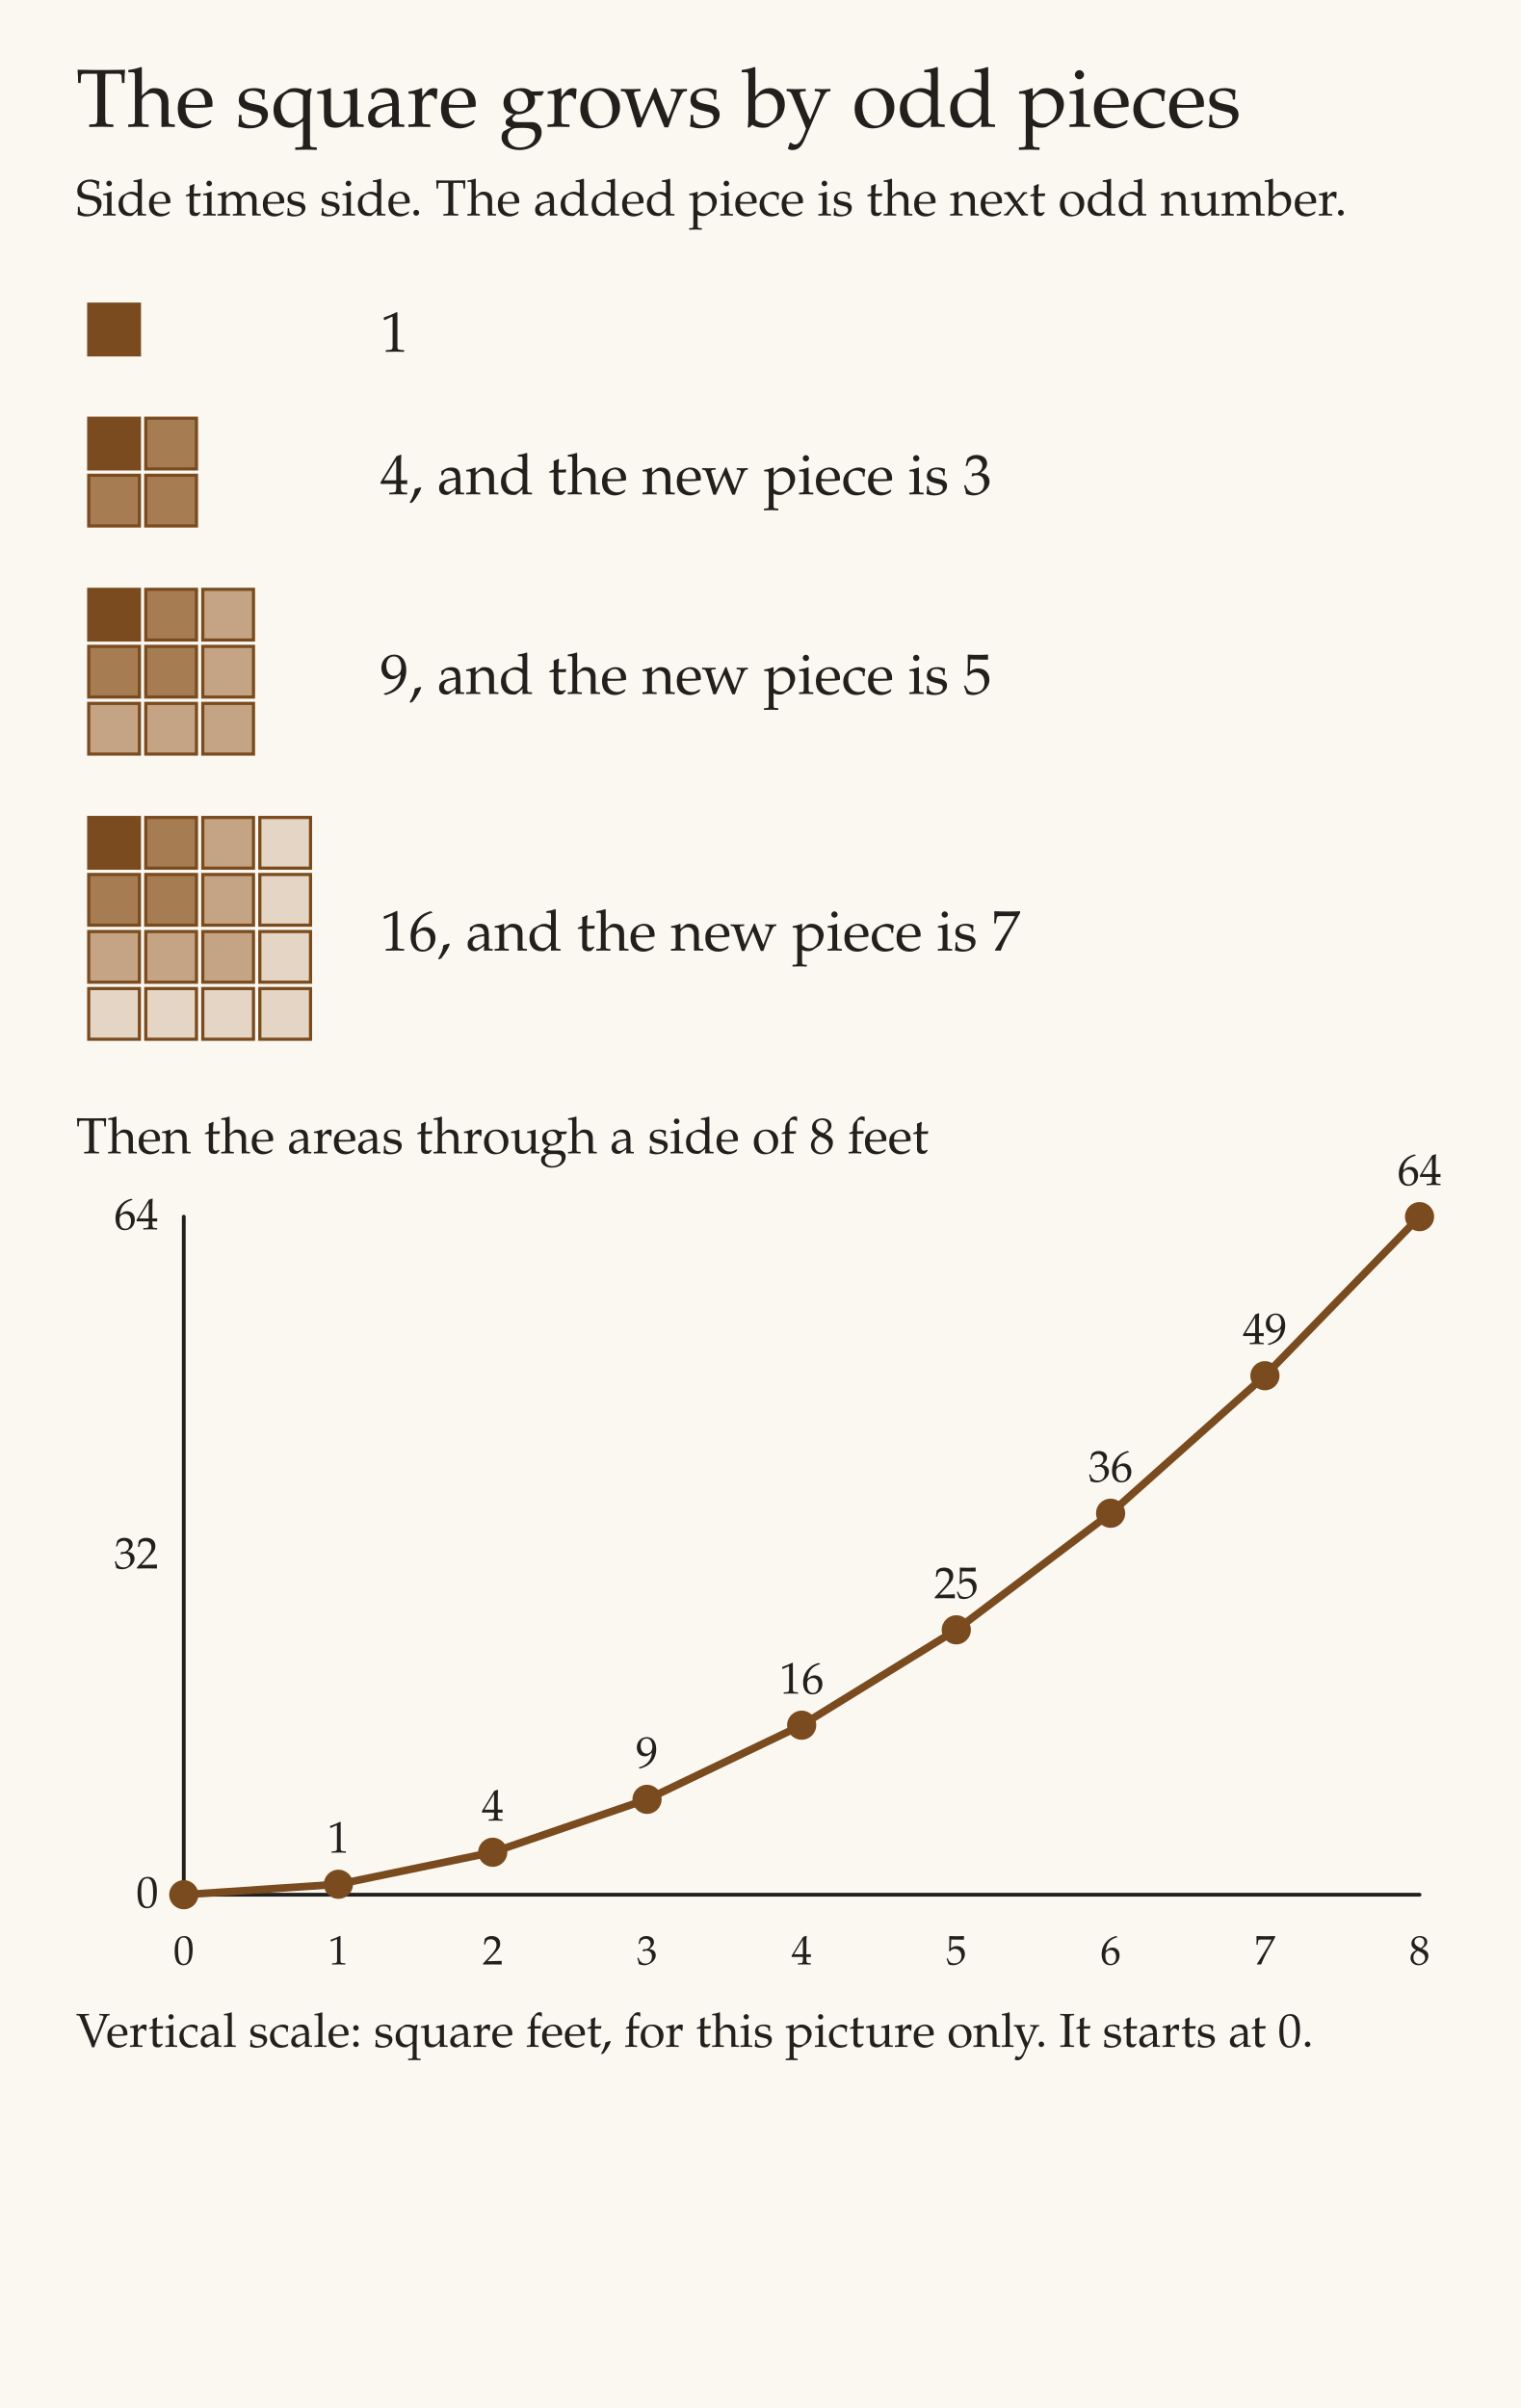
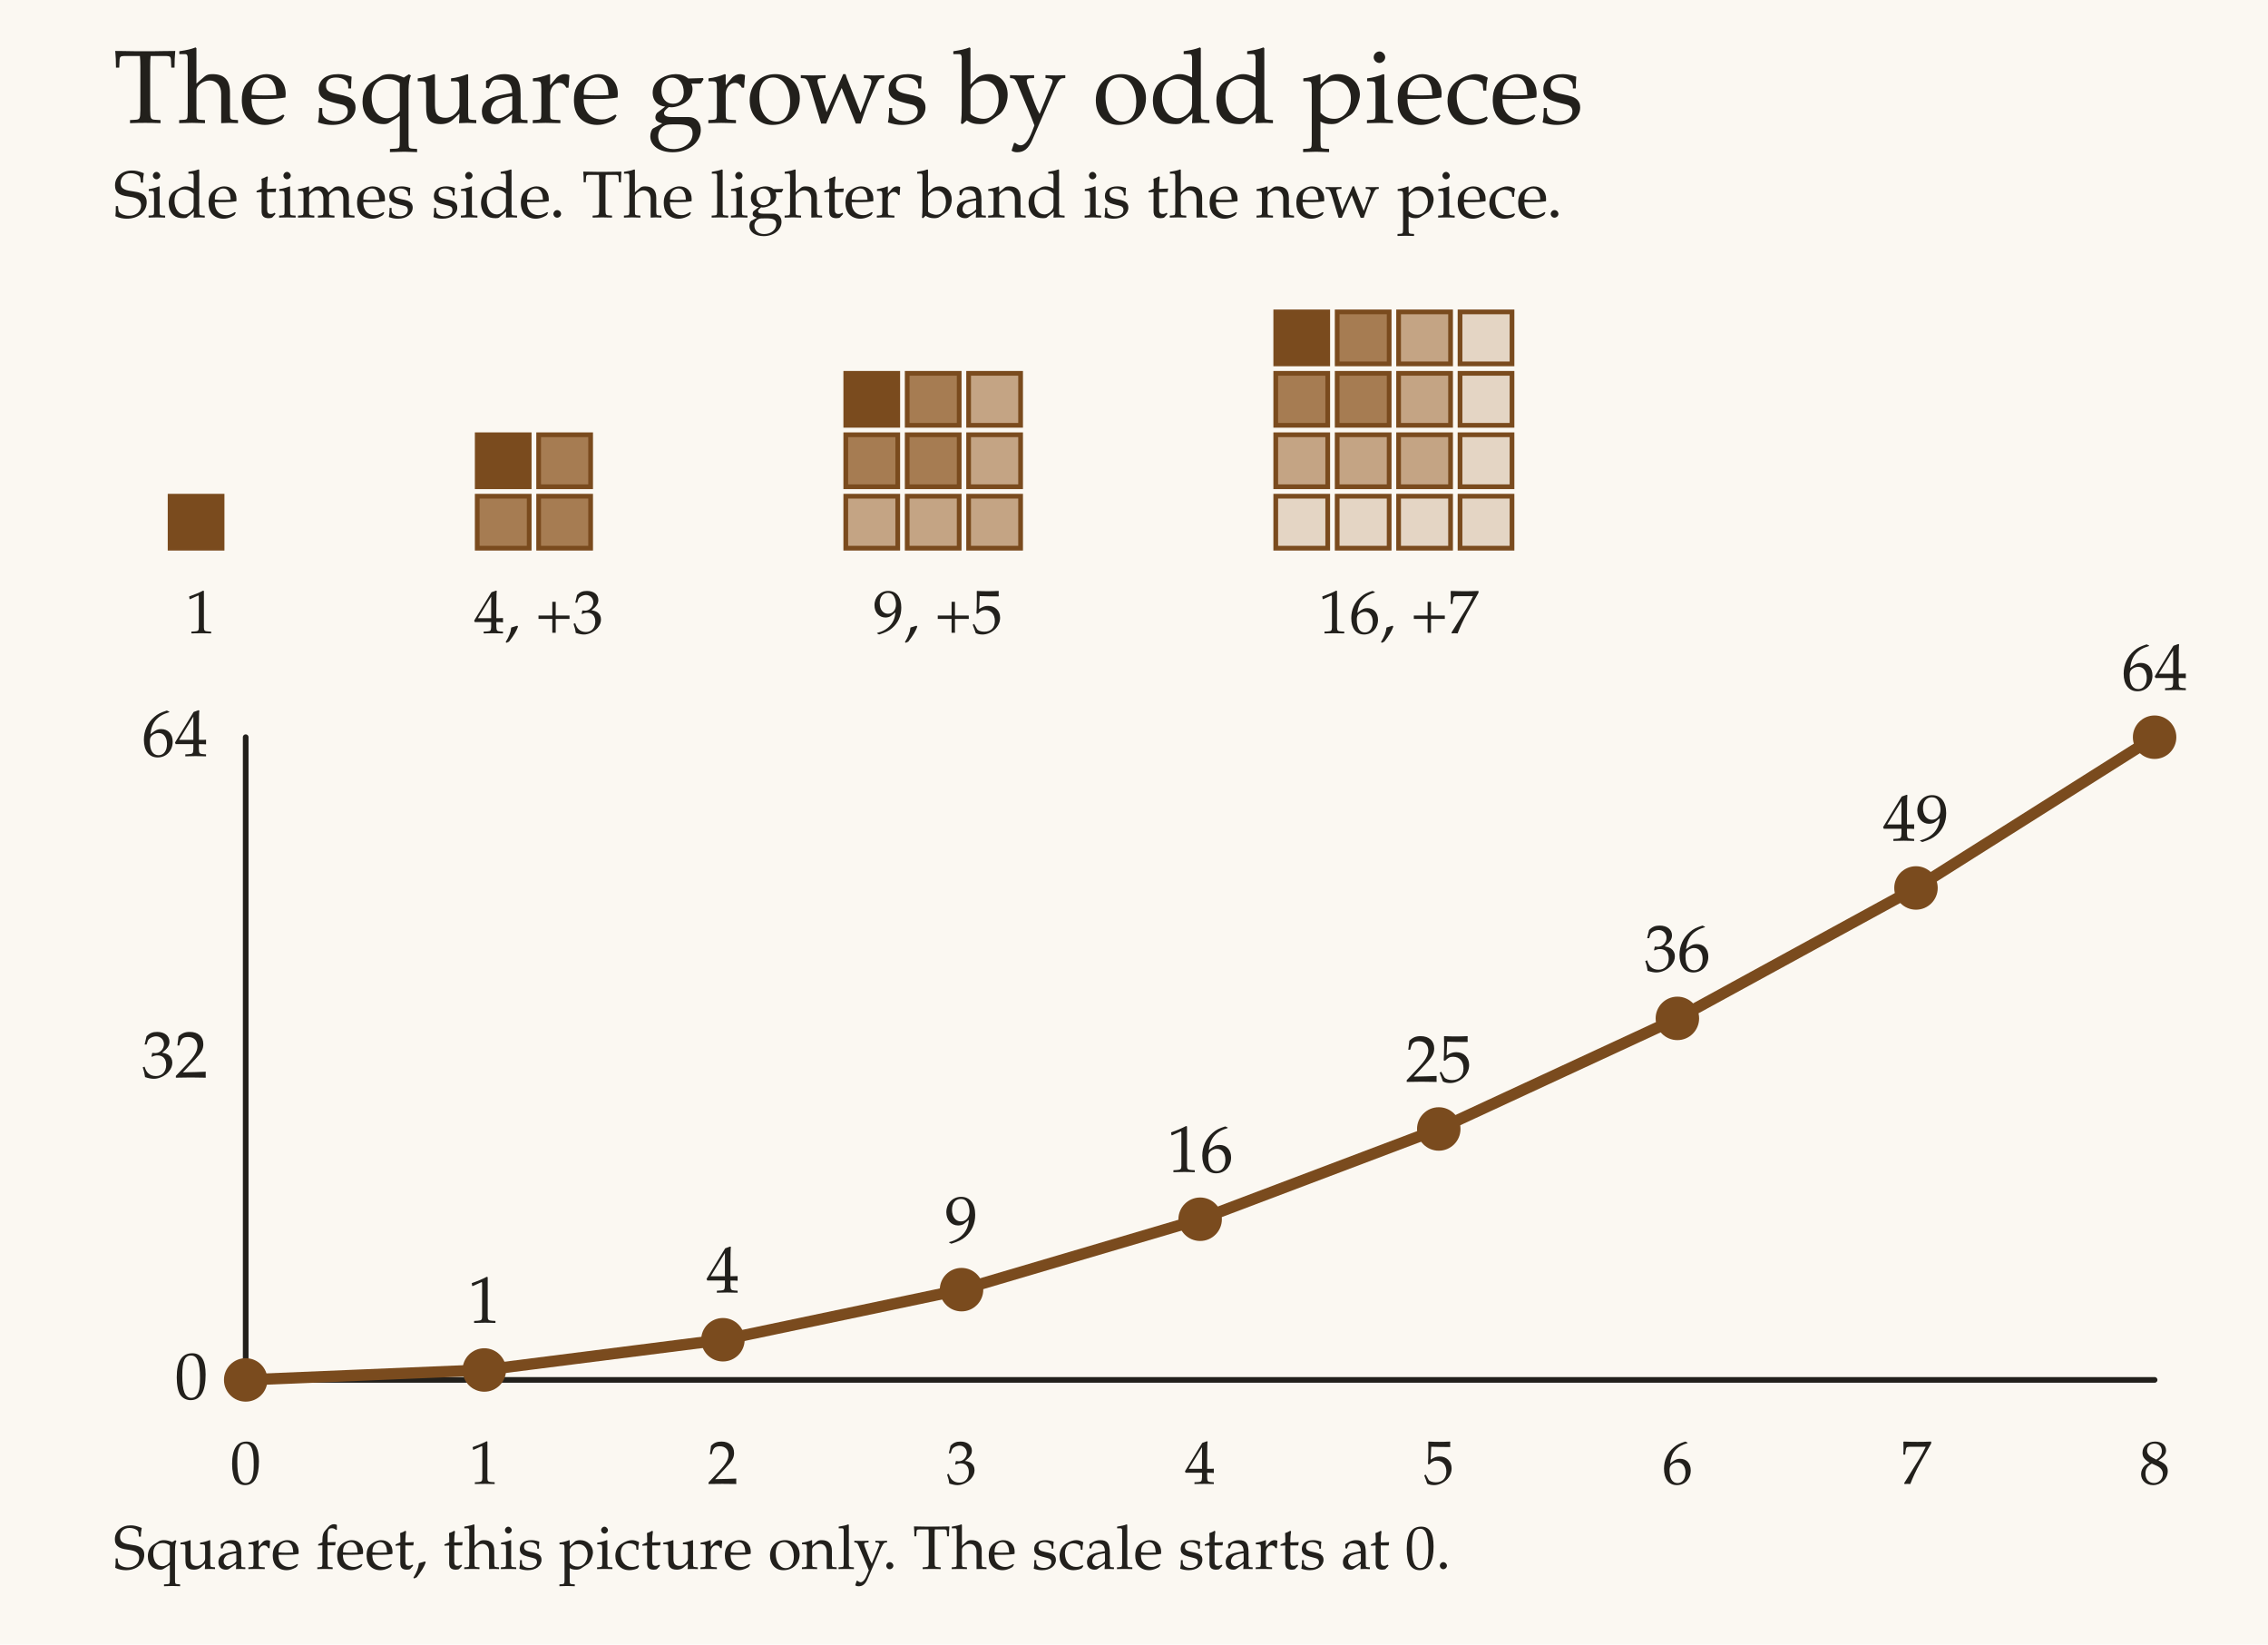
- <svg xmlns="http://www.w3.org/2000/svg" width="480" height="760" viewBox="0 0 480 760" role="img" aria-labelledby="t d">
-   <rect width="480" height="760" fill="#fbf8f2" />
+ <svg xmlns="http://www.w3.org/2000/svg" width="480" height="348" viewBox="0 0 480 348" role="img" aria-labelledby="t d">
+   <rect width="480" height="348" fill="#fbf8f2" />
  <style>text { font-family: Georgia, 'Iowan Old Style', Palatino, 'Palatino Linotype', serif; fill: #22201c; }</style>
-   <text x="24.0" y="40.0" font-size="26" fill="#22201c" text-anchor="start">The square grows by odd pieces</text>
-   <text x="24.0" y="68.0" font-size="16" fill="#6b645a" text-anchor="start">Side times side. The added piece is the next odd number.</text>
-   <rect x="28" y="96" width="16" height="16" fill="#7a4b1e" stroke="#7a4b1e" stroke-width="1" />
-   <text x="120.0" y="111.0" font-size="18" fill="#22201c" text-anchor="start">1</text>
-   <rect x="28" y="132" width="16" height="16" fill="#7a4b1e" stroke="#7a4b1e" stroke-width="1" />
-   <rect x="46" y="132" width="16" height="16" fill="#a67c52" stroke="#7a4b1e" stroke-width="1" />
-   <rect x="28" y="150" width="16" height="16" fill="#a67c52" stroke="#7a4b1e" stroke-width="1" />
-   <rect x="46" y="150" width="16" height="16" fill="#a67c52" stroke="#7a4b1e" stroke-width="1" />
-   <text x="120.0" y="156.0" font-size="18" fill="#22201c" text-anchor="start">4, and the new piece is 3</text>
-   <rect x="28" y="186" width="16" height="16" fill="#7a4b1e" stroke="#7a4b1e" stroke-width="1" />
-   <rect x="46" y="186" width="16" height="16" fill="#a67c52" stroke="#7a4b1e" stroke-width="1" />
-   <rect x="64" y="186" width="16" height="16" fill="#c4a484" stroke="#7a4b1e" stroke-width="1" />
-   <rect x="28" y="204" width="16" height="16" fill="#a67c52" stroke="#7a4b1e" stroke-width="1" />
-   <rect x="46" y="204" width="16" height="16" fill="#a67c52" stroke="#7a4b1e" stroke-width="1" />
-   <rect x="64" y="204" width="16" height="16" fill="#c4a484" stroke="#7a4b1e" stroke-width="1" />
-   <rect x="28" y="222" width="16" height="16" fill="#c4a484" stroke="#7a4b1e" stroke-width="1" />
-   <rect x="46" y="222" width="16" height="16" fill="#c4a484" stroke="#7a4b1e" stroke-width="1" />
-   <rect x="64" y="222" width="16" height="16" fill="#c4a484" stroke="#7a4b1e" stroke-width="1" />
-   <text x="120.0" y="219.0" font-size="18" fill="#22201c" text-anchor="start">9, and the new piece is 5</text>
-   <rect x="28" y="258" width="16" height="16" fill="#7a4b1e" stroke="#7a4b1e" stroke-width="1" />
-   <rect x="46" y="258" width="16" height="16" fill="#a67c52" stroke="#7a4b1e" stroke-width="1" />
-   <rect x="64" y="258" width="16" height="16" fill="#c4a484" stroke="#7a4b1e" stroke-width="1" />
-   <rect x="82" y="258" width="16" height="16" fill="#e4d5c4" stroke="#7a4b1e" stroke-width="1" />
-   <rect x="28" y="276" width="16" height="16" fill="#a67c52" stroke="#7a4b1e" stroke-width="1" />
-   <rect x="46" y="276" width="16" height="16" fill="#a67c52" stroke="#7a4b1e" stroke-width="1" />
-   <rect x="64" y="276" width="16" height="16" fill="#c4a484" stroke="#7a4b1e" stroke-width="1" />
-   <rect x="82" y="276" width="16" height="16" fill="#e4d5c4" stroke="#7a4b1e" stroke-width="1" />
-   <rect x="28" y="294" width="16" height="16" fill="#c4a484" stroke="#7a4b1e" stroke-width="1" />
-   <rect x="46" y="294" width="16" height="16" fill="#c4a484" stroke="#7a4b1e" stroke-width="1" />
-   <rect x="64" y="294" width="16" height="16" fill="#c4a484" stroke="#7a4b1e" stroke-width="1" />
-   <rect x="82" y="294" width="16" height="16" fill="#e4d5c4" stroke="#7a4b1e" stroke-width="1" />
-   <rect x="28" y="312" width="16" height="16" fill="#e4d5c4" stroke="#7a4b1e" stroke-width="1" />
-   <rect x="46" y="312" width="16" height="16" fill="#e4d5c4" stroke="#7a4b1e" stroke-width="1" />
-   <rect x="64" y="312" width="16" height="16" fill="#e4d5c4" stroke="#7a4b1e" stroke-width="1" />
-   <rect x="82" y="312" width="16" height="16" fill="#e4d5c4" stroke="#7a4b1e" stroke-width="1" />
-   <text x="120.0" y="300.0" font-size="18" fill="#22201c" text-anchor="start">16, and the new piece is 7</text>
-   <text x="24.0" y="364.0" font-size="16" fill="#6b645a" text-anchor="start">Then the areas through a side of 8 feet</text>
-   <line x1="58.0" y1="598.0" x2="448.0" y2="598.0" stroke="#22201c" stroke-width="1.2" stroke-linecap="round" />
-   <line x1="58.0" y1="598.0" x2="58.0" y2="384.0" stroke="#22201c" stroke-width="1.2" stroke-linecap="round" />
-   <text x="50.0" y="602.0" font-size="14" fill="#6b645a" text-anchor="end">0</text>
-   <text x="50.0" y="495.0" font-size="14" fill="#6b645a" text-anchor="end">32</text>
-   <text x="50.0" y="388.0" font-size="14" fill="#6b645a" text-anchor="end">64</text>
-   <polyline points="58.0,598.0 106.8,594.7 155.5,584.6 204.2,567.9 253.0,544.5 301.8,514.4 350.5,477.6 399.2,434.2 448.0,384.0" fill="none" stroke="#7a4b1e" stroke-width="2.4" stroke-linejoin="round" stroke-linecap="round" />
-   <circle cx="58.0" cy="598.0" r="4.6" fill="#7a4b1e" />
-   <text x="58.0" y="620.0" font-size="13" fill="#6b645a" text-anchor="middle">0</text>
-   <circle cx="106.8" cy="594.7" r="4.6" fill="#7a4b1e" />
-   <text x="106.8" y="584.7" font-size="14" fill="#22201c" text-anchor="middle">1</text>
-   <text x="106.8" y="620.0" font-size="13" fill="#6b645a" text-anchor="middle">1</text>
-   <circle cx="155.5" cy="584.6" r="4.6" fill="#7a4b1e" />
-   <text x="155.5" y="574.6" font-size="14" fill="#22201c" text-anchor="middle">4</text>
-   <text x="155.5" y="620.0" font-size="13" fill="#6b645a" text-anchor="middle">2</text>
-   <circle cx="204.2" cy="567.9" r="4.6" fill="#7a4b1e" />
-   <text x="204.2" y="557.9" font-size="14" fill="#22201c" text-anchor="middle">9</text>
-   <text x="204.2" y="620.0" font-size="13" fill="#6b645a" text-anchor="middle">3</text>
-   <circle cx="253.0" cy="544.5" r="4.6" fill="#7a4b1e" />
-   <text x="253.0" y="534.5" font-size="14" fill="#22201c" text-anchor="middle">16</text>
-   <text x="253.0" y="620.0" font-size="13" fill="#6b645a" text-anchor="middle">4</text>
-   <circle cx="301.8" cy="514.4" r="4.6" fill="#7a4b1e" />
-   <text x="301.8" y="504.4" font-size="14" fill="#22201c" text-anchor="middle">25</text>
-   <text x="301.8" y="620.0" font-size="13" fill="#6b645a" text-anchor="middle">5</text>
-   <circle cx="350.5" cy="477.6" r="4.6" fill="#7a4b1e" />
-   <text x="350.5" y="467.6" font-size="14" fill="#22201c" text-anchor="middle">36</text>
-   <text x="350.5" y="620.0" font-size="13" fill="#6b645a" text-anchor="middle">6</text>
-   <circle cx="399.2" cy="434.2" r="4.6" fill="#7a4b1e" />
-   <text x="399.2" y="424.2" font-size="14" fill="#22201c" text-anchor="middle">49</text>
-   <text x="399.2" y="620.0" font-size="13" fill="#6b645a" text-anchor="middle">7</text>
-   <circle cx="448.0" cy="384.0" r="4.6" fill="#7a4b1e" />
-   <text x="448.0" y="374.0" font-size="14" fill="#22201c" text-anchor="middle">64</text>
-   <text x="448.0" y="620.0" font-size="13" fill="#6b645a" text-anchor="middle">8</text>
-   <text x="24.0" y="646.0" font-size="15" fill="#6b645a" text-anchor="start">Vertical scale: square feet, for this picture only. It starts at 0.</text>
+   <text x="24.0" y="26.0" font-size="22" fill="#22201c" text-anchor="start">The square grows by odd pieces</text>
+   <text x="24.0" y="46.0" font-size="14" fill="#6b645a" text-anchor="start">Side times side. The lighter band is the new piece.</text>
+   <rect x="36" y="105" width="11" height="11" fill="#7a4b1e" stroke="#7a4b1e" stroke-width="1" />
+   <text x="42.5" y="134.0" font-size="13" fill="#22201c" text-anchor="middle">1</text>
+   <rect x="101" y="92" width="11" height="11" fill="#7a4b1e" stroke="#7a4b1e" stroke-width="1" />
+   <rect x="114" y="92" width="11" height="11" fill="#a67c52" stroke="#7a4b1e" stroke-width="1" />
+   <rect x="101" y="105" width="11" height="11" fill="#a67c52" stroke="#7a4b1e" stroke-width="1" />
+   <rect x="114" y="105" width="11" height="11" fill="#a67c52" stroke="#7a4b1e" stroke-width="1" />
+   <text x="114.0" y="134.0" font-size="13" fill="#22201c" text-anchor="middle">4, +3</text>
+   <rect x="179" y="79" width="11" height="11" fill="#7a4b1e" stroke="#7a4b1e" stroke-width="1" />
+   <rect x="192" y="79" width="11" height="11" fill="#a67c52" stroke="#7a4b1e" stroke-width="1" />
+   <rect x="205" y="79" width="11" height="11" fill="#c4a484" stroke="#7a4b1e" stroke-width="1" />
+   <rect x="179" y="92" width="11" height="11" fill="#a67c52" stroke="#7a4b1e" stroke-width="1" />
+   <rect x="192" y="92" width="11" height="11" fill="#a67c52" stroke="#7a4b1e" stroke-width="1" />
+   <rect x="205" y="92" width="11" height="11" fill="#c4a484" stroke="#7a4b1e" stroke-width="1" />
+   <rect x="179" y="105" width="11" height="11" fill="#c4a484" stroke="#7a4b1e" stroke-width="1" />
+   <rect x="192" y="105" width="11" height="11" fill="#c4a484" stroke="#7a4b1e" stroke-width="1" />
+   <rect x="205" y="105" width="11" height="11" fill="#c4a484" stroke="#7a4b1e" stroke-width="1" />
+   <text x="198.5" y="134.0" font-size="13" fill="#22201c" text-anchor="middle">9, +5</text>
+   <rect x="270" y="66" width="11" height="11" fill="#7a4b1e" stroke="#7a4b1e" stroke-width="1" />
+   <rect x="283" y="66" width="11" height="11" fill="#a67c52" stroke="#7a4b1e" stroke-width="1" />
+   <rect x="296" y="66" width="11" height="11" fill="#c4a484" stroke="#7a4b1e" stroke-width="1" />
+   <rect x="309" y="66" width="11" height="11" fill="#e4d5c4" stroke="#7a4b1e" stroke-width="1" />
+   <rect x="270" y="79" width="11" height="11" fill="#a67c52" stroke="#7a4b1e" stroke-width="1" />
+   <rect x="283" y="79" width="11" height="11" fill="#a67c52" stroke="#7a4b1e" stroke-width="1" />
+   <rect x="296" y="79" width="11" height="11" fill="#c4a484" stroke="#7a4b1e" stroke-width="1" />
+   <rect x="309" y="79" width="11" height="11" fill="#e4d5c4" stroke="#7a4b1e" stroke-width="1" />
+   <rect x="270" y="92" width="11" height="11" fill="#c4a484" stroke="#7a4b1e" stroke-width="1" />
+   <rect x="283" y="92" width="11" height="11" fill="#c4a484" stroke="#7a4b1e" stroke-width="1" />
+   <rect x="296" y="92" width="11" height="11" fill="#c4a484" stroke="#7a4b1e" stroke-width="1" />
+   <rect x="309" y="92" width="11" height="11" fill="#e4d5c4" stroke="#7a4b1e" stroke-width="1" />
+   <rect x="270" y="105" width="11" height="11" fill="#e4d5c4" stroke="#7a4b1e" stroke-width="1" />
+   <rect x="283" y="105" width="11" height="11" fill="#e4d5c4" stroke="#7a4b1e" stroke-width="1" />
+   <rect x="296" y="105" width="11" height="11" fill="#e4d5c4" stroke="#7a4b1e" stroke-width="1" />
+   <rect x="309" y="105" width="11" height="11" fill="#e4d5c4" stroke="#7a4b1e" stroke-width="1" />
+   <text x="296.0" y="134.0" font-size="13" fill="#22201c" text-anchor="middle">16, +7</text>
+   <line x1="52.0" y1="292.0" x2="456.0" y2="292.0" stroke="#22201c" stroke-width="1.2" stroke-linecap="round" />
+   <line x1="52.0" y1="292.0" x2="52.0" y2="156.0" stroke="#22201c" stroke-width="1.2" stroke-linecap="round" />
+   <text x="44.0" y="296.0" font-size="14" fill="#6b645a" text-anchor="end">0</text>
+   <text x="44.0" y="228.0" font-size="14" fill="#6b645a" text-anchor="end">32</text>
+   <text x="44.0" y="160.0" font-size="14" fill="#6b645a" text-anchor="end">64</text>
+   <polyline points="52.0,292.0 102.5,289.9 153.0,283.5 203.5,272.9 254.0,258.0 304.5,238.9 355.0,215.5 405.5,187.9 456.0,156.0" fill="none" stroke="#7a4b1e" stroke-width="2.4" stroke-linejoin="round" stroke-linecap="round" />
+   <circle cx="52.0" cy="292.0" r="4.6" fill="#7a4b1e" />
+   <text x="52.0" y="314.0" font-size="13" fill="#6b645a" text-anchor="middle">0</text>
+   <circle cx="102.5" cy="289.9" r="4.6" fill="#7a4b1e" />
+   <text x="102.5" y="279.9" font-size="14" fill="#22201c" text-anchor="middle">1</text>
+   <text x="102.5" y="314.0" font-size="13" fill="#6b645a" text-anchor="middle">1</text>
+   <circle cx="153.0" cy="283.5" r="4.6" fill="#7a4b1e" />
+   <text x="153.0" y="273.5" font-size="14" fill="#22201c" text-anchor="middle">4</text>
+   <text x="153.0" y="314.0" font-size="13" fill="#6b645a" text-anchor="middle">2</text>
+   <circle cx="203.5" cy="272.9" r="4.6" fill="#7a4b1e" />
+   <text x="203.5" y="262.9" font-size="14" fill="#22201c" text-anchor="middle">9</text>
+   <text x="203.5" y="314.0" font-size="13" fill="#6b645a" text-anchor="middle">3</text>
+   <circle cx="254.0" cy="258.0" r="4.6" fill="#7a4b1e" />
+   <text x="254.0" y="248.0" font-size="14" fill="#22201c" text-anchor="middle">16</text>
+   <text x="254.0" y="314.0" font-size="13" fill="#6b645a" text-anchor="middle">4</text>
+   <circle cx="304.5" cy="238.9" r="4.6" fill="#7a4b1e" />
+   <text x="304.5" y="228.9" font-size="14" fill="#22201c" text-anchor="middle">25</text>
+   <text x="304.5" y="314.0" font-size="13" fill="#6b645a" text-anchor="middle">5</text>
+   <circle cx="355.0" cy="215.5" r="4.6" fill="#7a4b1e" />
+   <text x="355.0" y="205.5" font-size="14" fill="#22201c" text-anchor="middle">36</text>
+   <text x="355.0" y="314.0" font-size="13" fill="#6b645a" text-anchor="middle">6</text>
+   <circle cx="405.5" cy="187.9" r="4.6" fill="#7a4b1e" />
+   <text x="405.5" y="177.9" font-size="14" fill="#22201c" text-anchor="middle">49</text>
+   <text x="405.5" y="314.0" font-size="13" fill="#6b645a" text-anchor="middle">7</text>
+   <circle cx="456.0" cy="156.0" r="4.6" fill="#7a4b1e" />
+   <text x="456.0" y="146.0" font-size="14" fill="#22201c" text-anchor="middle">64</text>
+   <text x="456.0" y="314.0" font-size="13" fill="#6b645a" text-anchor="middle">8</text>
+   <text x="24.0" y="332.0" font-size="13" fill="#6b645a" text-anchor="start">Square feet, this picture only. The scale starts at 0.</text>
</svg>
